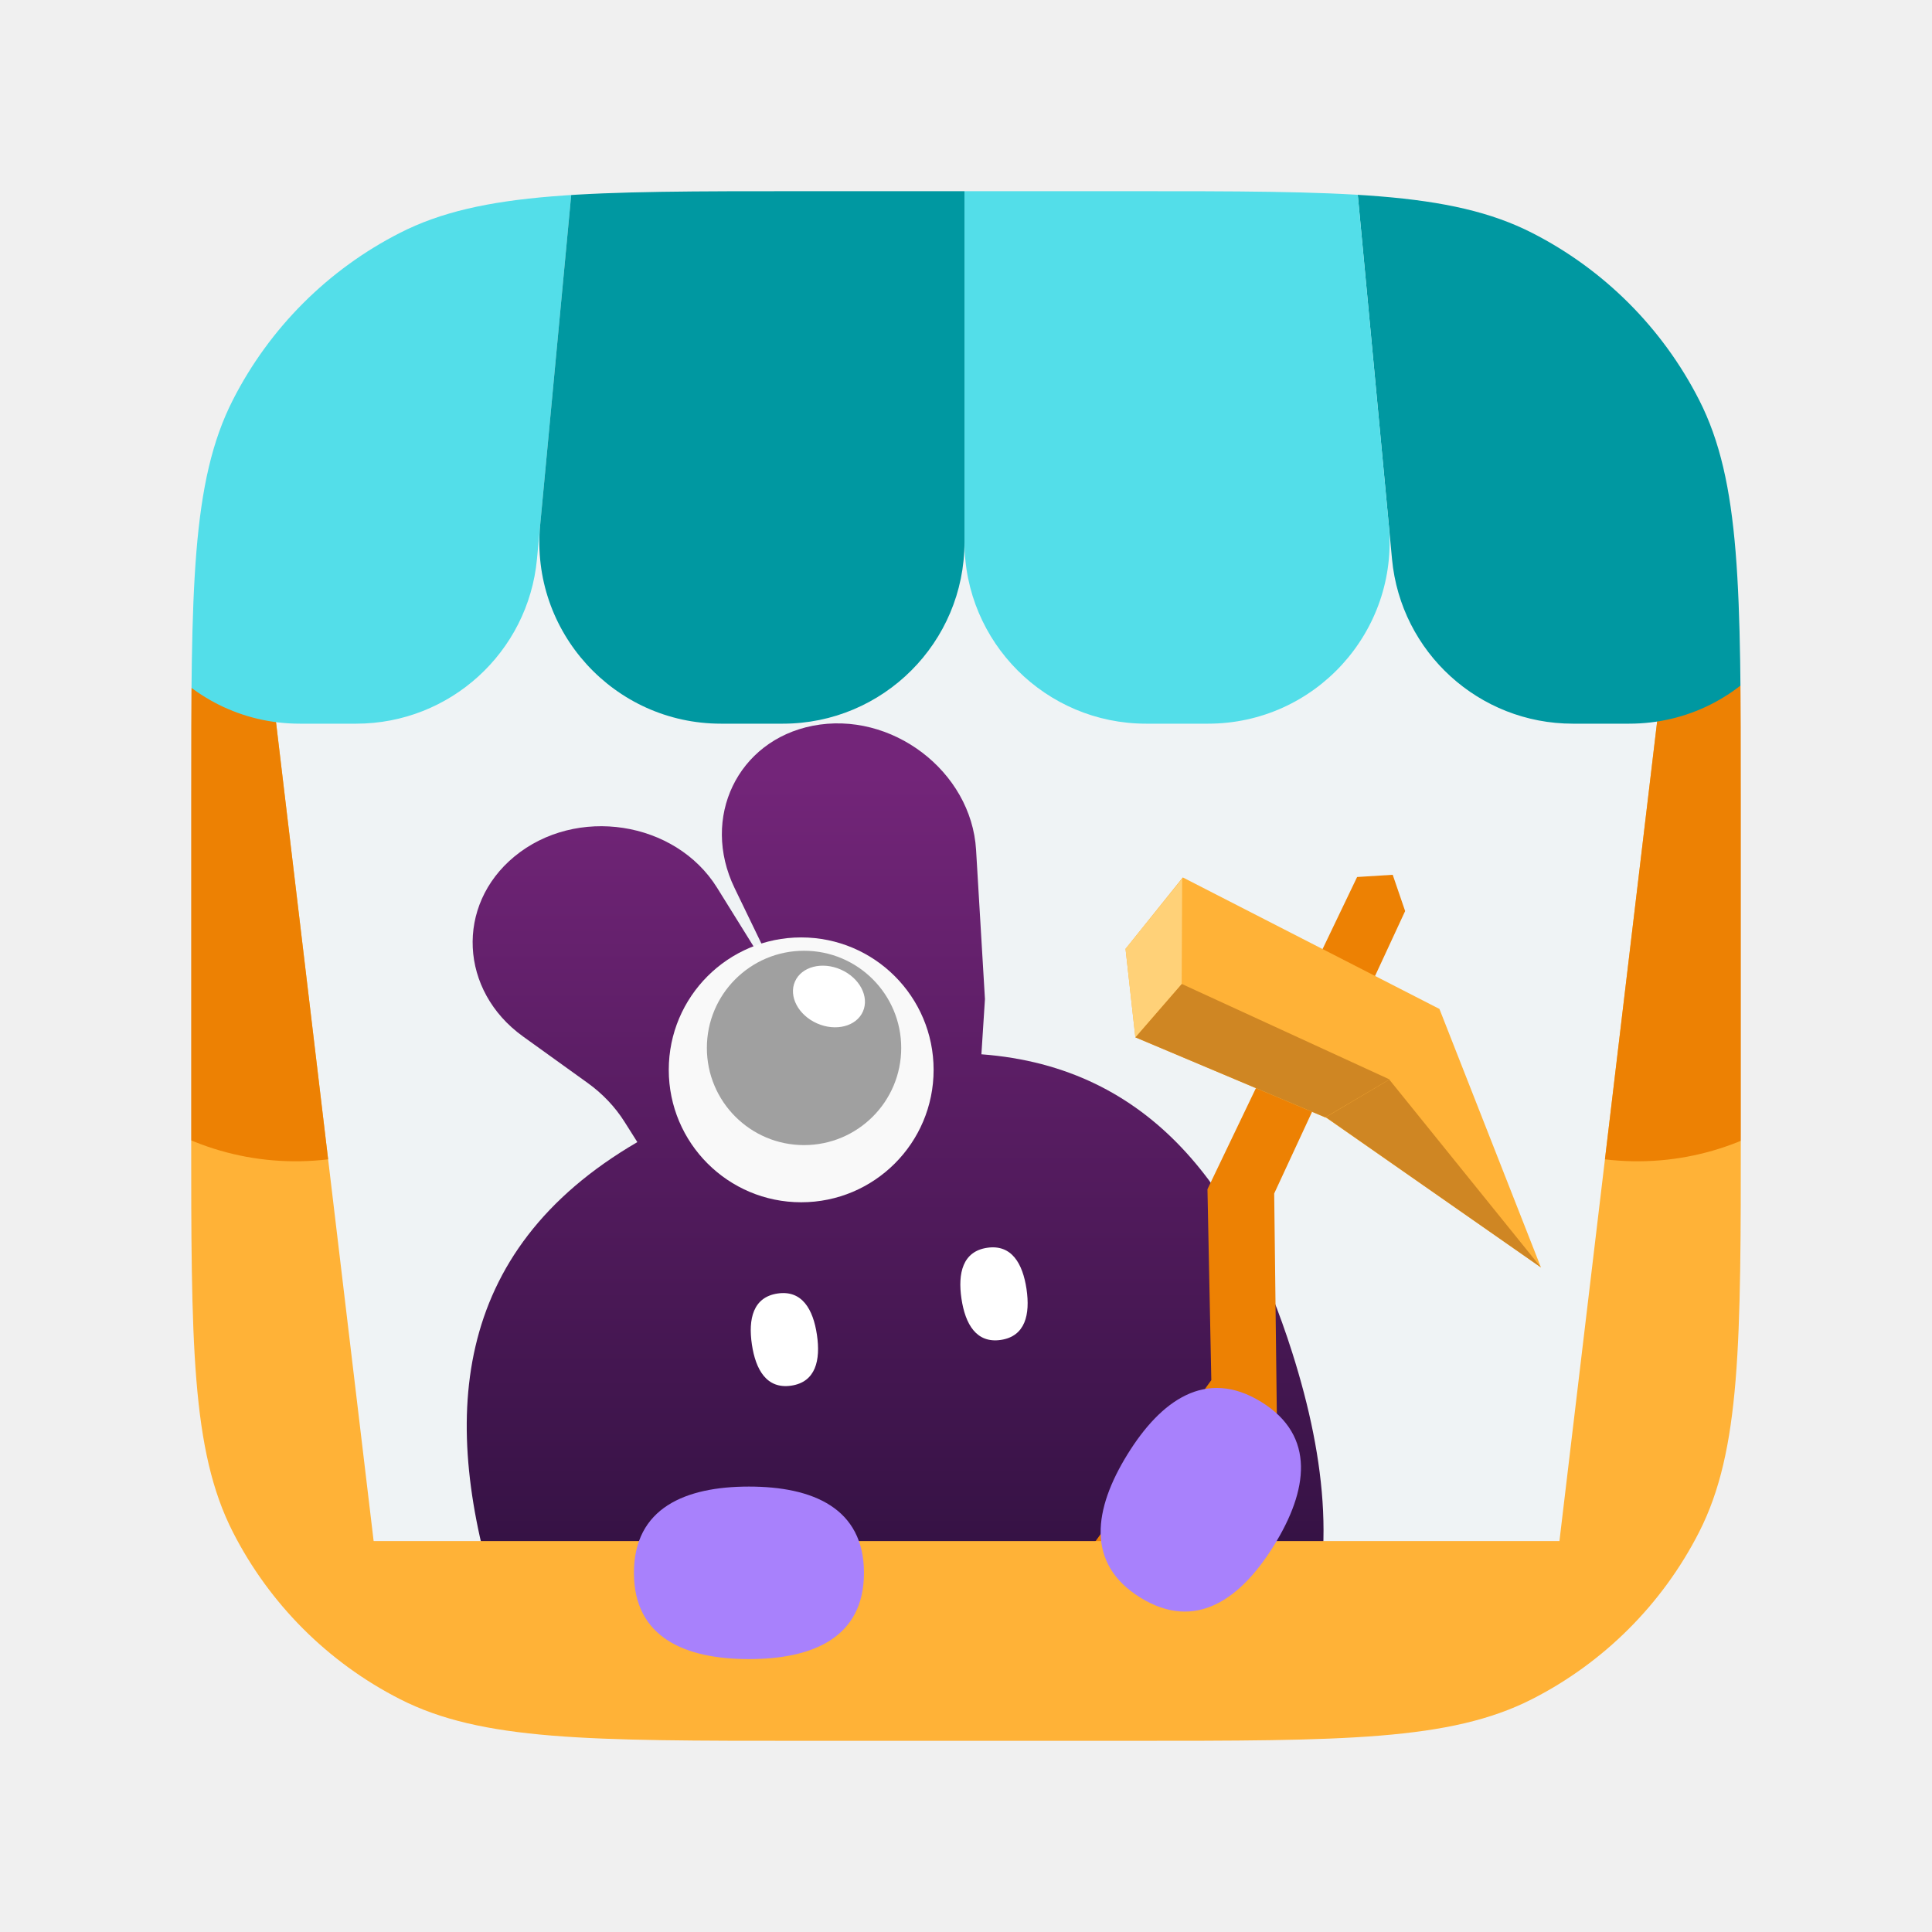
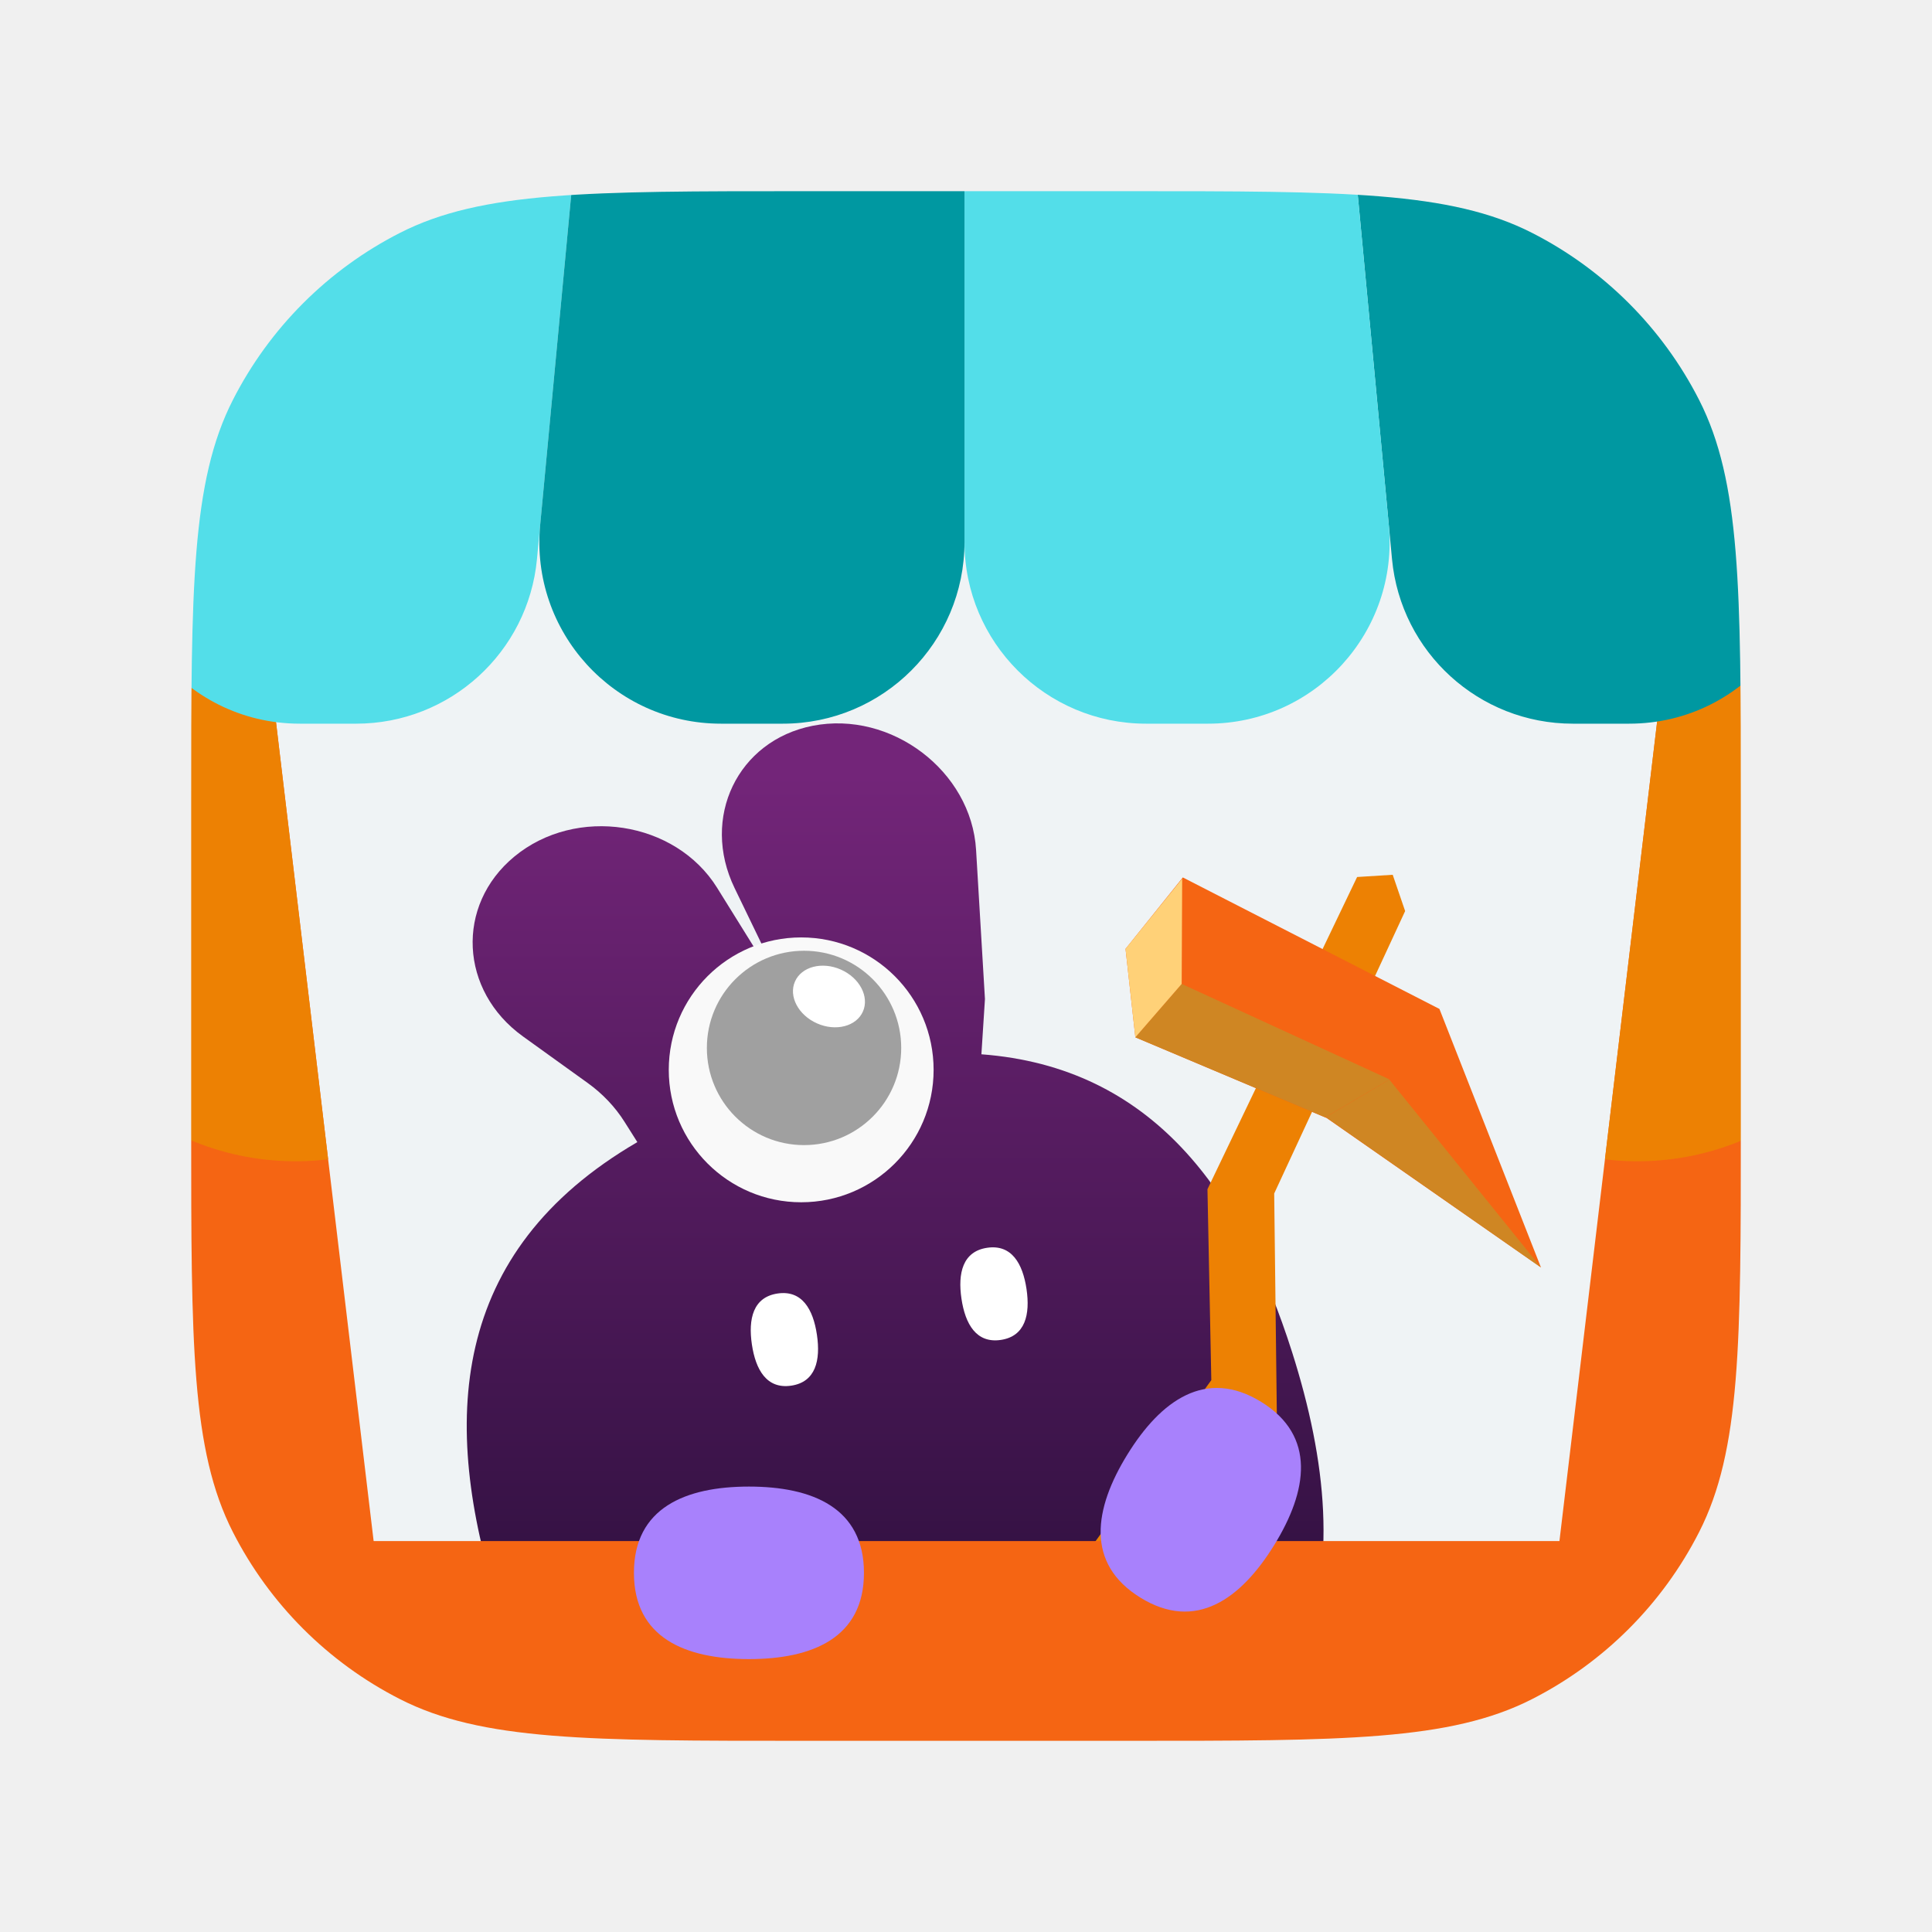
<svg xmlns="http://www.w3.org/2000/svg" width="192" height="192" fill="none" viewBox="0 0 192 192">
  <mask id="mask0_1466" width="154" height="154" x="19" y="19" maskUnits="userSpaceOnUse" style="mask-type:alpha">
    <path fill="#C4C4C4" d="M19 79.8C19 58.518 19 47.877 23.142 39.748C26.785 32.598 32.598 26.785 39.748 23.142C47.877 19 58.518 19 79.8 19H112.2C133.482 19 144.123 19 152.252 23.142C159.402 26.785 165.215 32.598 168.858 39.748C173 47.877 173 58.518 173 79.8V112.2C173 133.482 173 144.123 168.858 152.252C165.215 159.402 159.402 165.215 152.252 168.858C144.123 173 133.482 173 112.2 173H79.8C58.518 173 47.877 173 39.748 168.858C32.598 165.215 26.785 159.402 23.142 152.252C19 144.123 19 133.482 19 112.2V79.8Z" />
  </mask>
  <g mask="url(#mask0_1466)">
    <path fill="#EFF3F5" d="M19 79.8C19 58.518 19 47.877 23.142 39.748C26.785 32.598 32.598 26.785 39.748 23.142C47.877 19 58.518 19 79.8 19H112.2C133.482 19 144.123 19 152.252 23.142C159.402 26.785 165.215 32.598 168.858 39.748C173 47.877 173 58.518 173 79.8V112.2C173 133.482 173 144.123 168.858 152.252C165.215 159.402 159.402 165.215 152.252 168.858C144.123 173 133.482 173 112.2 173H79.8C58.518 173 47.877 173 39.748 168.858C32.598 165.215 26.785 159.402 23.142 152.252C19 144.123 19 133.482 19 112.2V79.8Z" />
    <path fill="url(#paint0_linear_1466)" fill-rule="evenodd" d="M80.756 72.129C88.578 70.59 96.536 76.631 97.001 84.461L97.883 99.287L97.531 104.774C114.509 106.046 123.33 118.388 128.411 134.388C135.267 155.983 132.713 176.064 101.372 186.015C70.032 195.965 56.362 181.035 49.505 159.441C43.776 141.395 44.618 124.406 63.339 113.502L62.059 111.476C61.124 109.997 59.884 108.691 58.409 107.629L51.975 103.001C45.669 98.465 45.257 89.971 51.108 85.132C57.25 80.051 67.126 81.568 71.267 88.229L77.468 98.203C77.233 97.243 76.892 96.299 76.451 95.387L73.001 88.251C69.62 81.258 73.306 73.595 80.756 72.129Z" clip-rule="evenodd" />
    <path fill="#fff" d="M78.632 137.705C76.198 138.066 75.096 136.134 74.721 133.606C74.346 131.077 74.84 128.909 77.274 128.547C79.708 128.186 80.81 130.118 81.185 132.647C81.56 135.175 81.067 137.344 78.632 137.705Z" />
    <path fill="#fff" d="M99.461 133.16C97.027 133.521 95.925 131.59 95.549 129.061C95.174 126.532 95.668 124.364 98.102 124.003C100.536 123.642 101.638 125.573 102.014 128.102C102.389 130.631 101.895 132.799 99.461 133.16Z" />
    <path fill="#ED8103" d="M139.641 90.541L138.406 86.935L134.868 87.156L119.996 118.183L120.379 137.155L106.653 156.252L109.499 160.057L114.267 160.78L126.89 140.492L126.628 118.609L139.641 90.541Z" />
-     <path fill="#FFB237" d="M143.049 100.267L117.547 87.198L111.854 94.295L112.83 103.088L131.841 111.109L153.138 125.957L143.049 100.267Z" />
+     <path fill="#F56513" d="M143.049 100.267L117.547 87.198L111.854 94.295L112.83 103.088L131.841 111.109L153.138 125.957L143.049 100.267Z" />
    <path fill="#CF8623" d="M117.433 97.78L138.09 107.27L131.705 111.039L112.829 103.087L117.433 97.78Z" />
    <path fill="#FFD178" d="M111.854 94.295L112.83 103.088L117.434 97.78L117.483 87.322L111.854 94.295Z" />
    <path fill="#CF8623" d="M131.756 111.023L138.069 107.29L153.139 125.957L131.756 111.023Z" />
-     <path fill="#FFB237" d="M-4.762 160.337C-4.762 156.367 -1.543 153.148 2.427 153.148H189.272C193.242 153.148 196.461 156.367 196.461 160.337V200.401C196.461 204.371 193.242 207.59 189.272 207.59H2.427C-1.543 207.59 -4.762 204.371 -4.762 200.401V160.337Z" />
+     <path fill="#F56513" d="M-4.762 160.337C-4.762 156.367 -1.543 153.148 2.427 153.148H189.272C193.242 153.148 196.461 156.367 196.461 160.337V200.401C196.461 204.371 193.242 207.59 189.272 207.59H2.427C-1.543 207.59 -4.762 204.371 -4.762 200.401V160.337Z" />
    <path fill="#A881FC" d="M85.859 156.307C85.859 162.763 80.742 164.879 74.43 164.879C68.117 164.879 63 162.763 63 156.307C63 149.851 68.117 147.734 74.43 147.734C80.742 147.734 85.859 149.851 85.859 156.307Z" />
    <path fill="#A881FC" d="M113.33 158.77C107.836 155.379 108.724 149.913 112.041 144.542C115.357 139.171 119.846 135.928 125.34 139.32C130.833 142.712 129.945 148.178 126.628 153.549C123.312 158.92 118.823 162.162 113.33 158.77Z" />
-     <path fill="#FFB237" d="M-1.258 59.807L25.622 56.602L39.259 170.991L12.379 174.196L-1.258 59.807Z" />
+     <path fill="#F56513" d="M-1.258 59.807L25.622 56.602L39.259 170.991L12.379 174.196L-1.258 59.807Z" />
    <path fill="#ED8103" d="M-1.258 59.807L25.622 56.602L32.609 115.214C17.764 116.984 4.295 106.384 2.525 91.539L-1.258 59.807Z" />
-     <path fill="#FFB237" d="M193.365 59.806L166.485 56.602L152.848 170.991L179.728 174.196L193.365 59.806Z" />
+     <path fill="#F56513" d="M193.365 59.806L166.485 56.602L152.848 170.991L179.728 174.196L193.365 59.806Z" />
    <path fill="#ED8103" d="M193.365 59.806L166.485 56.602L159.498 115.214C174.343 116.984 187.812 106.384 189.582 91.538L193.365 59.806Z" />
    <path fill="#0098A1" d="M167.998 1.374C166.139 -6.465 159.138 -12 151.081 -12C140.836 -12 132.812 -3.186 133.772 7.014L138.337 55.561C139.209 64.832 146.992 71.918 156.304 71.918H161.902C173.553 71.918 182.151 61.042 179.462 49.706L167.998 1.374Z" />
    <path fill="#53DEE9" d="M23.701 1.374C25.561 -6.465 32.562 -12 40.618 -12C50.863 -12 58.887 -3.186 57.928 7.014L53.363 55.561C52.491 64.832 44.708 71.918 35.395 71.918H29.797C18.146 71.918 9.549 61.042 12.238 49.706L23.701 1.374Z" />
    <path fill="#53DEE9" d="M133.522 4.357C132.65 -4.914 124.867 -12 115.554 -12H113.897C103.93 -12 95.85 -3.92 95.85 6.047V53.871C95.85 63.838 103.93 71.918 113.897 71.918H120.051C130.686 71.918 139.015 62.769 138.019 52.181L133.522 4.357Z" />
    <path fill="#0098A1" d="M58.178 4.357C59.05 -4.914 66.833 -12 76.145 -12H77.803C87.77 -12 95.85 -3.92 95.85 6.047V53.871C95.85 63.838 87.77 71.918 77.803 71.918H71.648C61.014 71.918 52.685 62.769 53.681 52.181L58.178 4.357Z" />
    <circle cx="79.621" cy="106.32" r="13.16" fill="#F9F9F9" />
    <circle cx="79.905" cy="104.142" r="9.657" fill="#A0A0A0" />
    <ellipse cx="82.381" cy="99.03" fill="#fff" rx="3.691" ry="2.924" transform="rotate(23.8464 82.3808 99.0302)" />
  </g>
  <defs>
    <linearGradient id="paint0_linear_1466" x1="85.765" x2="85.765" y1="77" y2="189.164" gradientUnits="userSpaceOnUse">
      <stop stop-color="#732579" />
      <stop offset="1" stop-color="#19092C" />
    </linearGradient>
  </defs>
</svg>
